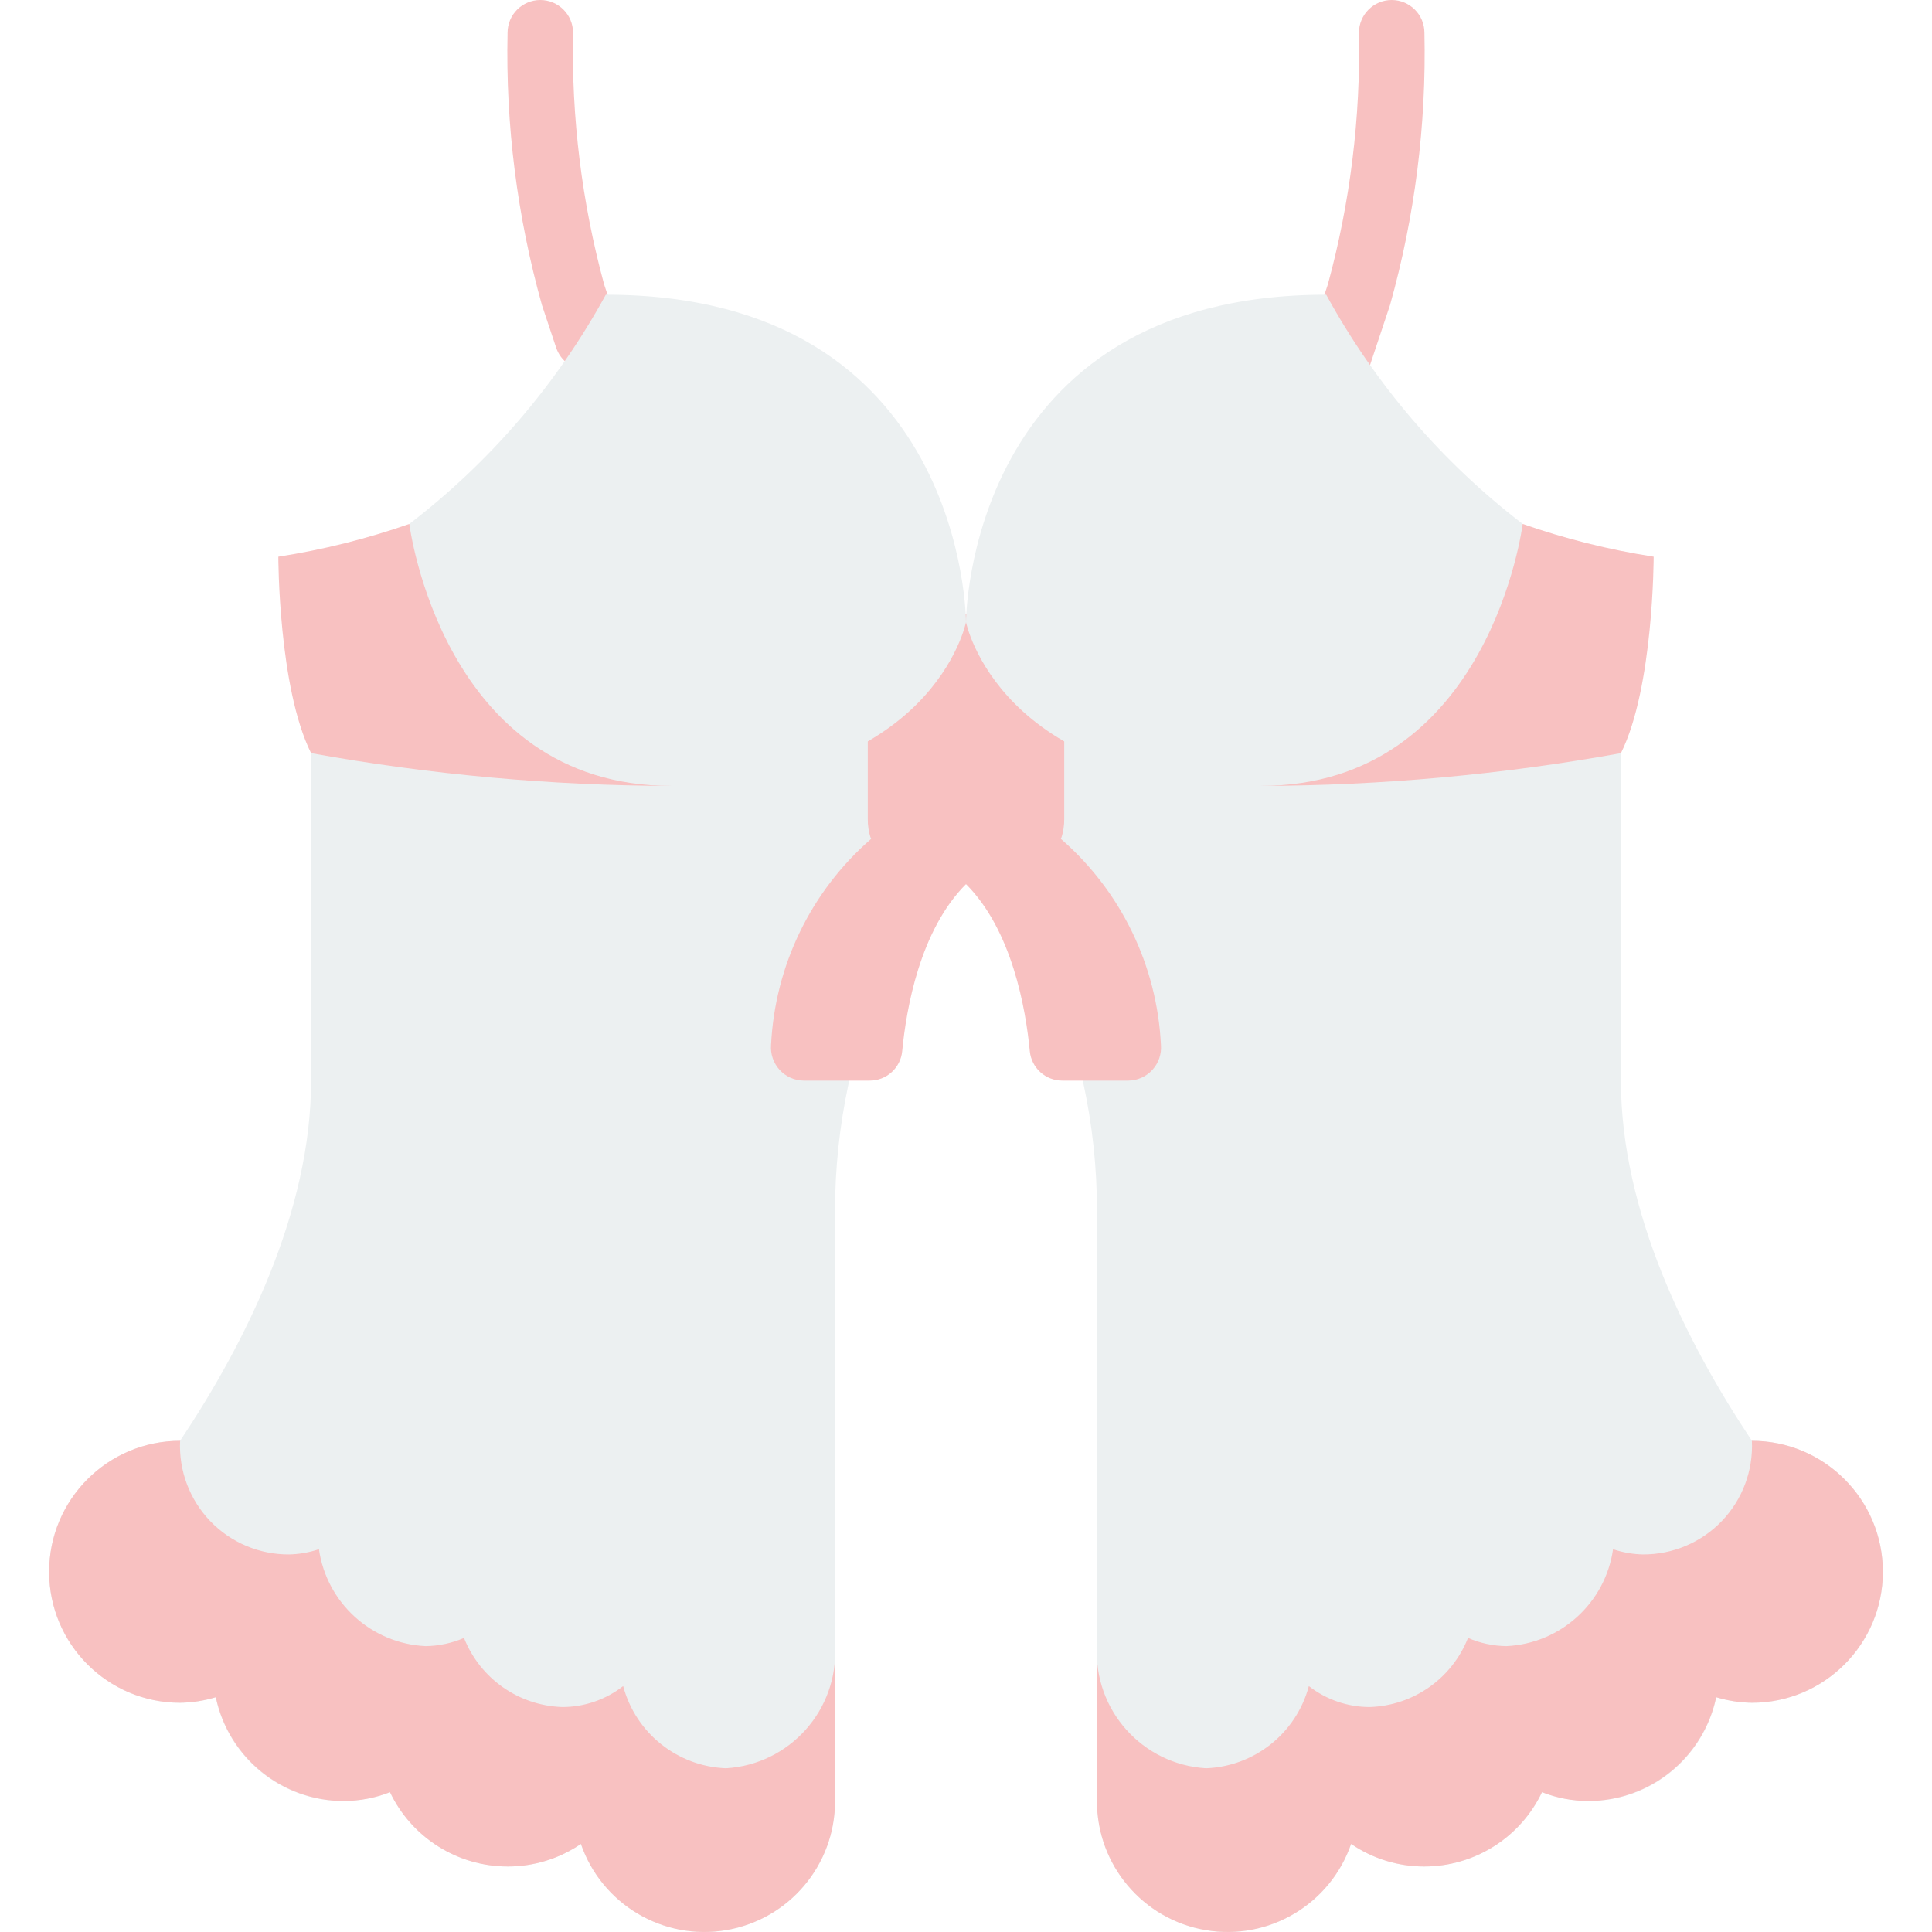
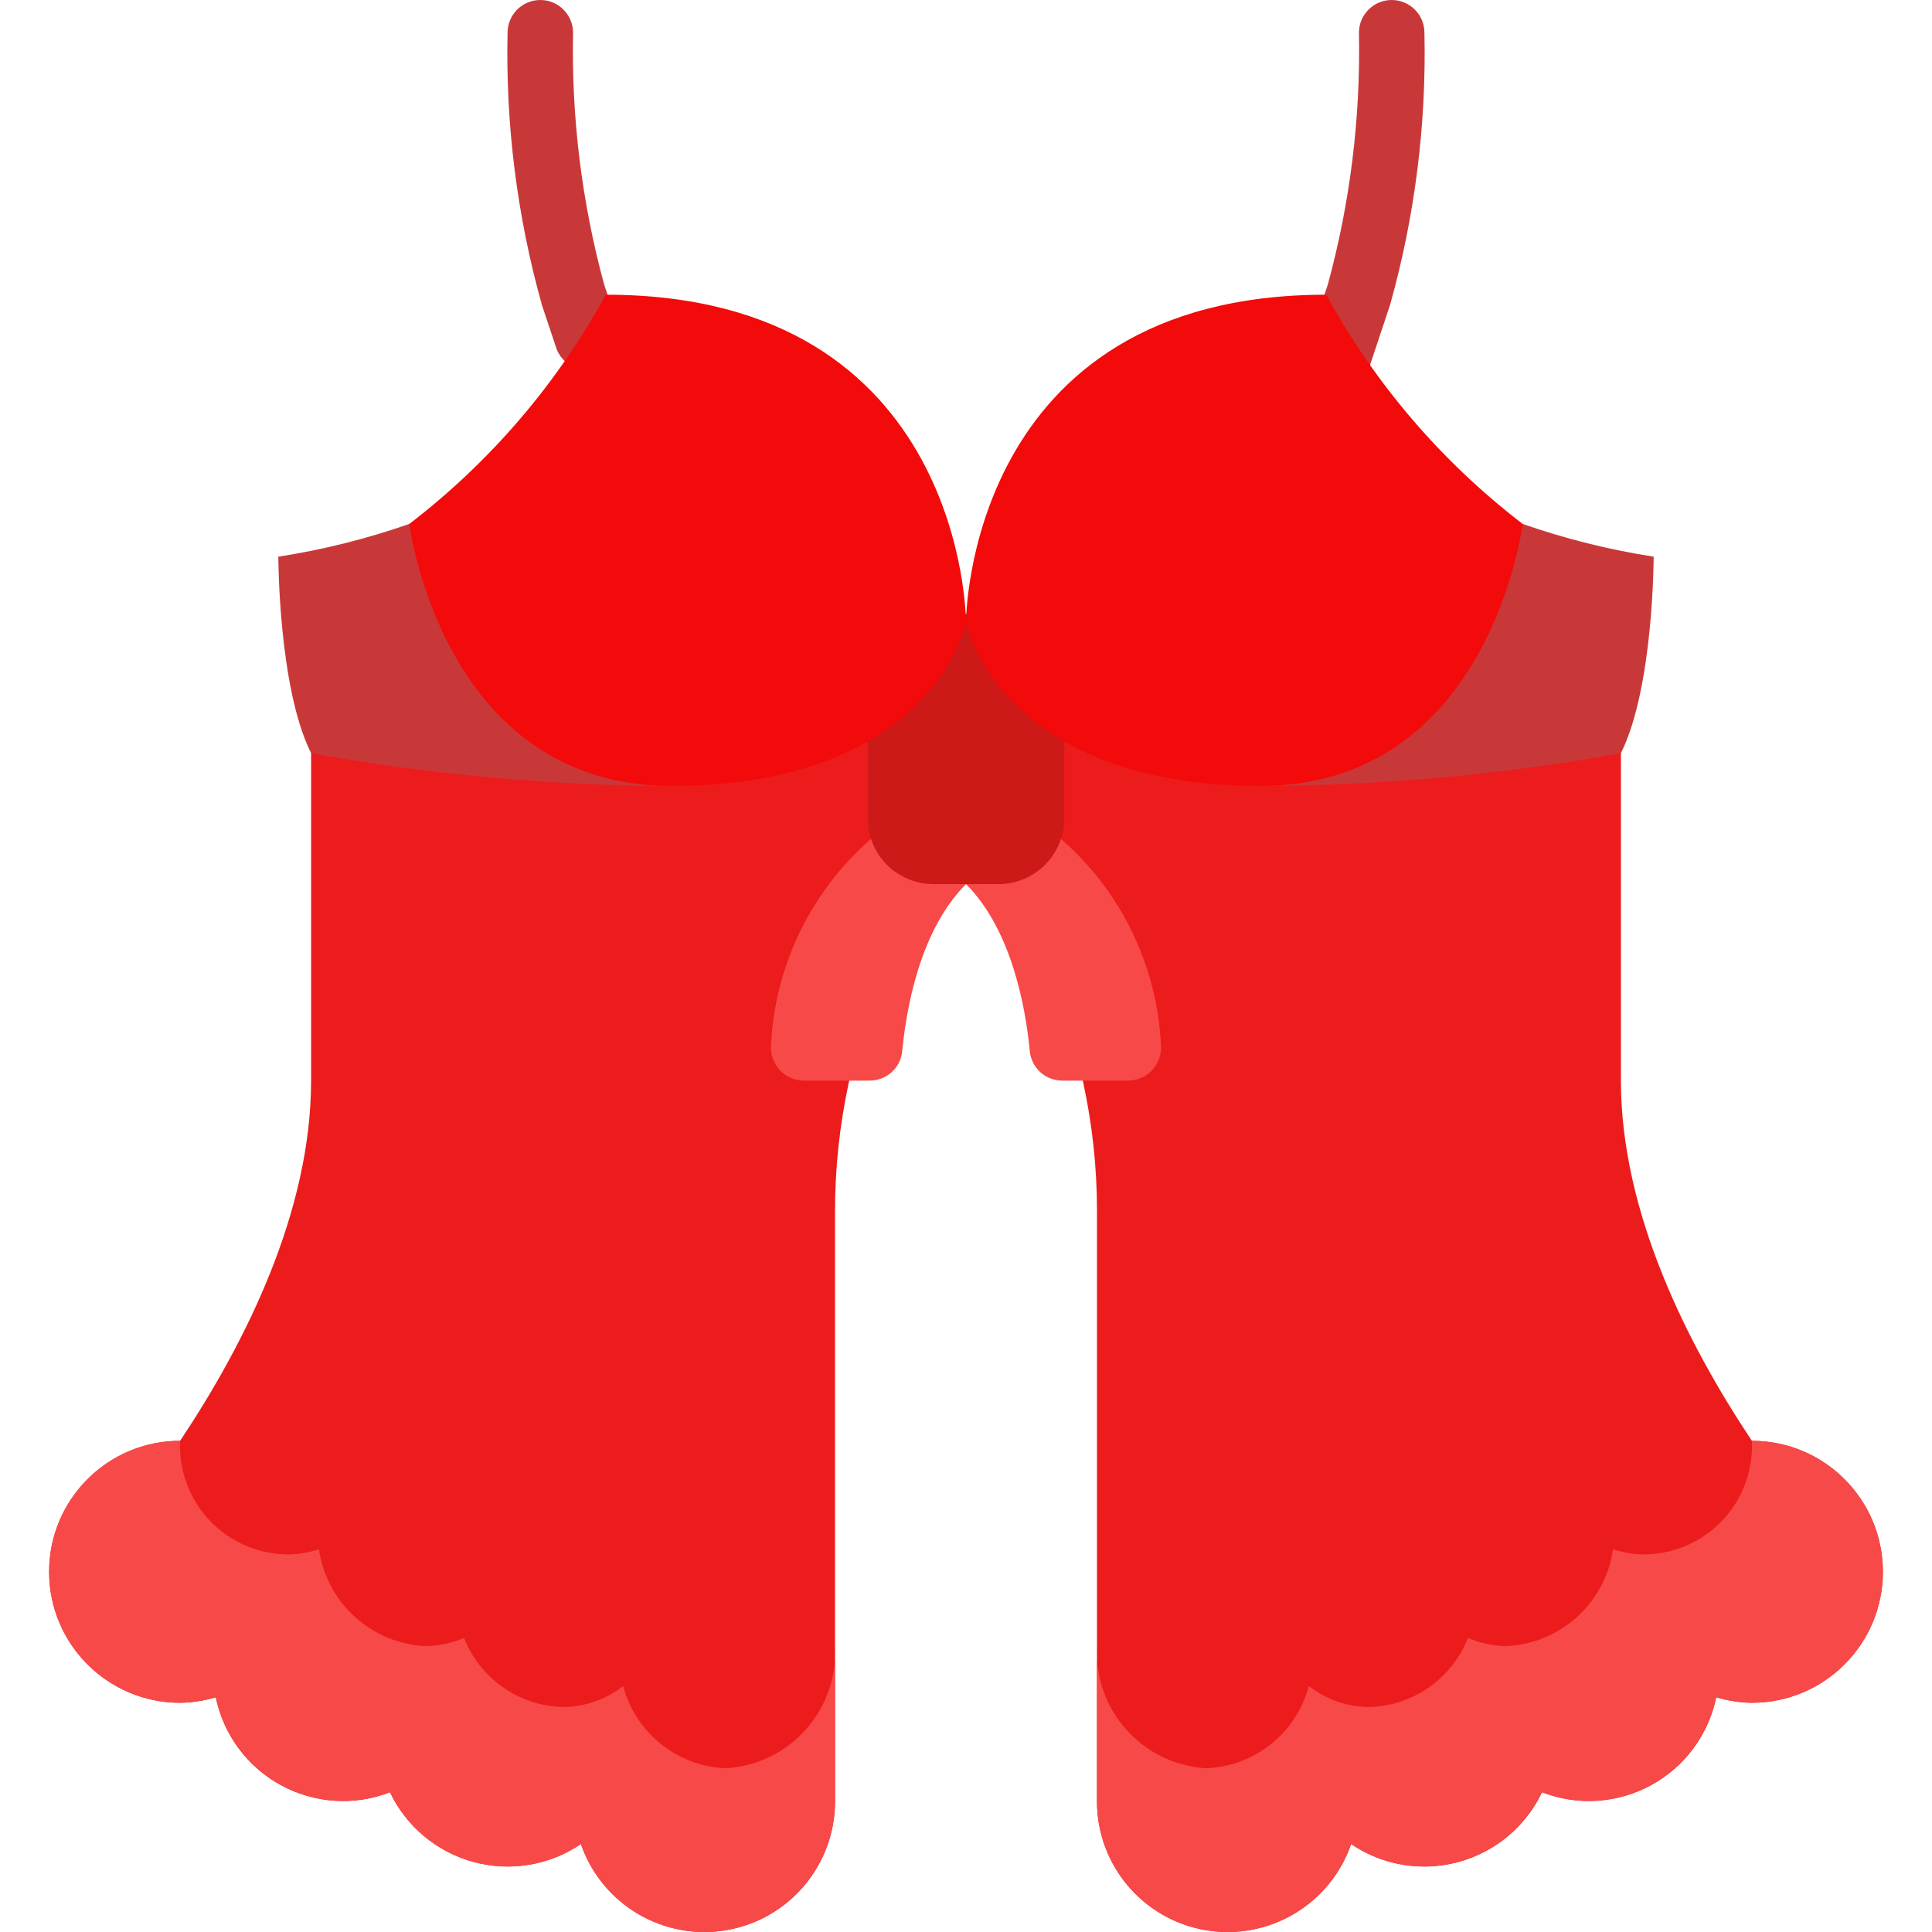
<svg xmlns="http://www.w3.org/2000/svg" height="512" viewBox="0 0 56 59" width="512">
  <g id="Page-1" fill="none" fill-rule="evenodd">
    <g id="034---Babydoll" fill-rule="nonzero">
-       <path id="Shape" d="m25.632 29.379c-1.077 2.396-1.633 4.994-1.632 7.621v18c.006 1.951-1.4 3.619-3.323 3.945-1.923.326-3.8-.787-4.438-2.63-.961.651-2.158.85-3.278.546-1.12-.304-2.052-1.081-2.552-2.129-1.089.422-2.308.343-3.333-.216-1.025-.559-1.752-1.541-1.987-2.684-.353.106-.72.163-1.089.168-2.209 0-4-1.791-4-4s1.791-4 4-4c2-3 4-7 4-11v-11.667h17.632z" fill="#ecf0f1" />
-       <path id="Shape" d="m30.321 29.289c1.11 2.419 1.683 5.05 1.679 7.711v18c-.006 1.951 1.4 3.619 3.323 3.945 1.923.326 3.8-.787 4.438-2.63.961.651 2.158.85 3.278.546 1.12-.304 2.052-1.081 2.552-2.129 1.089.422 2.308.343 3.333-.216 1.025-.559 1.752-1.541 1.987-2.684.353.106.72.163 1.089.168 2.209 0 4-1.791 4-4s-1.791-4-4-4c-2-3-4-7-4-11v-11.667h-17.717z" fill="#ecf0f1" />
-       <path id="Shape" d="m24 50.27v4.73c.005 1.95-1.402 3.618-3.325 3.943-1.923.325-3.799-.789-4.435-2.633-.659.452-1.441.693-2.24.69-1.534-.002-2.93-.885-3.59-2.27-.449.177-.927.268-1.41.27-1.888-.001-3.518-1.323-3.91-3.17-.354.107-.72.165-1.09.17-2.209 0-4-1.791-4-4s1.791-4 4-4c-.043.908.29 1.795.919 2.451.63.656 1.501 1.025 2.411 1.019.31-.007.617-.061.91-.16.235 1.641 1.604 2.884 3.26 2.96.403-.006.8-.091 1.17-.25.49 1.239 1.669 2.068 3 2.11.674.001 1.329-.225 1.86-.64.382 1.435 1.656 2.454 3.14 2.51 1.947-.116 3.435-1.782 3.33-3.73z" fill="#f8c1c1" />
-       <path id="Shape" d="m56 48c0 2.209-1.791 4-4 4-.37-.005-.736-.063-1.09-.17-.392 1.847-2.022 3.169-3.91 3.17-.483-.002-.961-.093-1.41-.27-.66 1.385-2.056 2.268-3.59 2.27-.799.003-1.581-.238-2.24-.69-.636 1.844-2.512 2.957-4.435 2.633-1.923-.325-3.33-1.992-3.325-3.943v-4.73c-.105 1.948 1.383 3.614 3.33 3.73 1.484-.056 2.758-1.075 3.14-2.51.531.415 1.186.641 1.86.64 1.331-.042 2.51-.871 3-2.11.37.159.767.244 1.17.25 1.656-.076 3.025-1.319 3.26-2.96.293.099.6.153.91.16.909.005 1.781-.363 2.411-1.019.63-.656.962-1.542.919-2.451 2.209 0 4 1.791 4 4z" fill="#f8c1c1" />
-       <g fill="#f8c1c1">
+       <path id="Shape" d="m25.632 29.379c-1.077 2.396-1.633 4.994-1.632 7.621v18c.006 1.951-1.4 3.619-3.323 3.945-1.923.326-3.8-.787-4.438-2.63-.961.651-2.158.85-3.278.546-1.12-.304-2.052-1.081-2.552-2.129-1.089.422-2.308.343-3.333-.216-1.025-.559-1.752-1.541-1.987-2.684-.353.106-.72.163-1.089.168-2.209 0-4-1.791-4-4s1.791-4 4-4c2-3 4-7 4-11v-11.667h17.632z" fill="#ec1c1c" />
+       <path id="Shape" d="m30.321 29.289c1.11 2.419 1.683 5.05 1.679 7.711v18c-.006 1.951 1.4 3.619 3.323 3.945 1.923.326 3.8-.787 4.438-2.63.961.651 2.158.85 3.278.546 1.12-.304 2.052-1.081 2.552-2.129 1.089.422 2.308.343 3.333-.216 1.025-.559 1.752-1.541 1.987-2.684.353.106.72.163 1.089.168 2.209 0 4-1.791 4-4s-1.791-4-4-4c-2-3-4-7-4-11v-11.667h-17.717z" fill="#ec1c1c" />
+       <path id="Shape" d="m24 50.27v4.73c.005 1.95-1.402 3.618-3.325 3.943-1.923.325-3.799-.789-4.435-2.633-.659.452-1.441.693-2.24.69-1.534-.002-2.93-.885-3.59-2.27-.449.177-.927.268-1.41.27-1.888-.001-3.518-1.323-3.91-3.17-.354.107-.72.165-1.09.17-2.209 0-4-1.791-4-4s1.791-4 4-4c-.043.908.29 1.795.919 2.451.63.656 1.501 1.025 2.411 1.019.31-.007.617-.061.91-.16.235 1.641 1.604 2.884 3.26 2.96.403-.006.8-.091 1.17-.25.49 1.239 1.669 2.068 3 2.11.674.001 1.329-.225 1.86-.64.382 1.435 1.656 2.454 3.14 2.51 1.947-.116 3.435-1.782 3.33-3.73z" fill="#f84949" />
+       <path id="Shape" d="m56 48c0 2.209-1.791 4-4 4-.37-.005-.736-.063-1.09-.17-.392 1.847-2.022 3.169-3.91 3.17-.483-.002-.961-.093-1.41-.27-.66 1.385-2.056 2.268-3.59 2.27-.799.003-1.581-.238-2.24-.69-.636 1.844-2.512 2.957-4.435 2.633-1.923-.325-3.33-1.992-3.325-3.943v-4.73c-.105 1.948 1.383 3.614 3.33 3.73 1.484-.056 2.758-1.075 3.14-2.51.531.415 1.186.641 1.86.64 1.331-.042 2.51-.871 3-2.11.37.159.767.244 1.17.25 1.656-.076 3.025-1.319 3.26-2.96.293.099.6.153.91.16.909.005 1.781-.363 2.411-1.019.63-.656.962-1.542.919-2.451 2.209 0 4 1.791 4 4z" fill="#f84949" />
+       <g fill="#c93838">
        <path id="Shape" d="m16.432 11.3c-.431-0-.813-.276-.949-.685l-.432-1.295c-.759-2.706-1.113-5.51-1.051-8.32 0-.552.448-1 1-1s1 .448 1 1c-.052 2.594.268 5.182.949 7.686l.431 1.293c.102.305.051.64-.137.901-.188.261-.49.416-.811.416z" />
        <path id="Shape" d="m39.325 12.025c-.321 0-.623-.154-.811-.415-.188-.261-.239-.596-.138-.901l.675-2.025c.682-2.503 1.001-5.09.949-7.684 0-.552.448-1 1-1s1 .448 1 1c.062 2.809-.292 5.611-1.051 8.316l-.675 2.025c-.136.409-.518.684-.949.684z" />
        <path id="Shape" d="m11 16c-1.3.454-2.639.789-4 1 0 0 0 4 1 6 3.63.656 7.311.991 11 1z" />
        <path id="Shape" d="m45 16c1.3.454 2.639.789 4 1 0 0 0 4-1 6-3.63.656-7.311.991-11 1z" />
      </g>
-       <path id="Shape" d="m28 27c-1.408 1.408-1.825 3.806-1.948 5.1-.049.512-.48.902-.994.9h-2.011c-.281-.002-.549-.12-.739-.328-.19-.208-.284-.485-.261-.765.119-2.424 1.222-4.694 3.053-6.287z" fill="#f8c1c1" />
-       <path id="Shape" d="m28 27c1.408 1.408 1.825 3.806 1.948 5.1.049.512.48.902.994.9h2.011c.281-.002.549-.12.739-.328.19-.208.284-.485.261-.765-.119-2.424-1.222-4.694-3.053-6.287z" fill="#f8c1c1" />
-       <path id="Shape" d="m25 18.75v6.25c-.003.211.03.421.1.62.27.821 1.036 1.377 1.9 1.38h2c.864-.003 1.63-.559 1.9-1.38.07-.199.103-.409.1-.62v-6.25z" fill="#f8c1c1" />
-       <path id="Shape" d="m28 19s0-10-11-10c-1.49 2.726-3.534 5.11-6 7 0 0 1 8 8 8 8 0 9-5 9-5z" fill="#ecf0f1" />
-       <path id="Shape" d="m28 19s0-10 11-10c1.49 2.726 3.534 5.11 6 7 0 0-1 8-8 8-8 0-9-5-9-5z" fill="#ecf0f1" />
+       <path id="Shape" d="m28 27c-1.408 1.408-1.825 3.806-1.948 5.1-.049.512-.48.902-.994.9h-2.011c-.281-.002-.549-.12-.739-.328-.19-.208-.284-.485-.261-.765.119-2.424 1.222-4.694 3.053-6.287z" fill="#f84949" />
+       <path id="Shape" d="m28 27c1.408 1.408 1.825 3.806 1.948 5.1.049.512.48.902.994.9h2.011c.281-.002.549-.12.739-.328.19-.208.284-.485.261-.765-.119-2.424-1.222-4.694-3.053-6.287z" fill="#f84949" />
+       <path id="Shape" d="m25 18.75v6.25c-.003.211.03.421.1.62.27.821 1.036 1.377 1.9 1.38h2c.864-.003 1.63-.559 1.9-1.38.07-.199.103-.409.1-.62v-6.25z" fill="#ce1919" />
+       <path id="Shape" d="m28 19s0-10-11-10c-1.49 2.726-3.534 5.11-6 7 0 0 1 8 8 8 8 0 9-5 9-5z" fill="#f30a0a" />
+       <path id="Shape" d="m28 19s0-10 11-10c1.49 2.726 3.534 5.11 6 7 0 0-1 8-8 8-8 0-9-5-9-5z" fill="#f30a0a" />
    </g>
  </g>
</svg>
